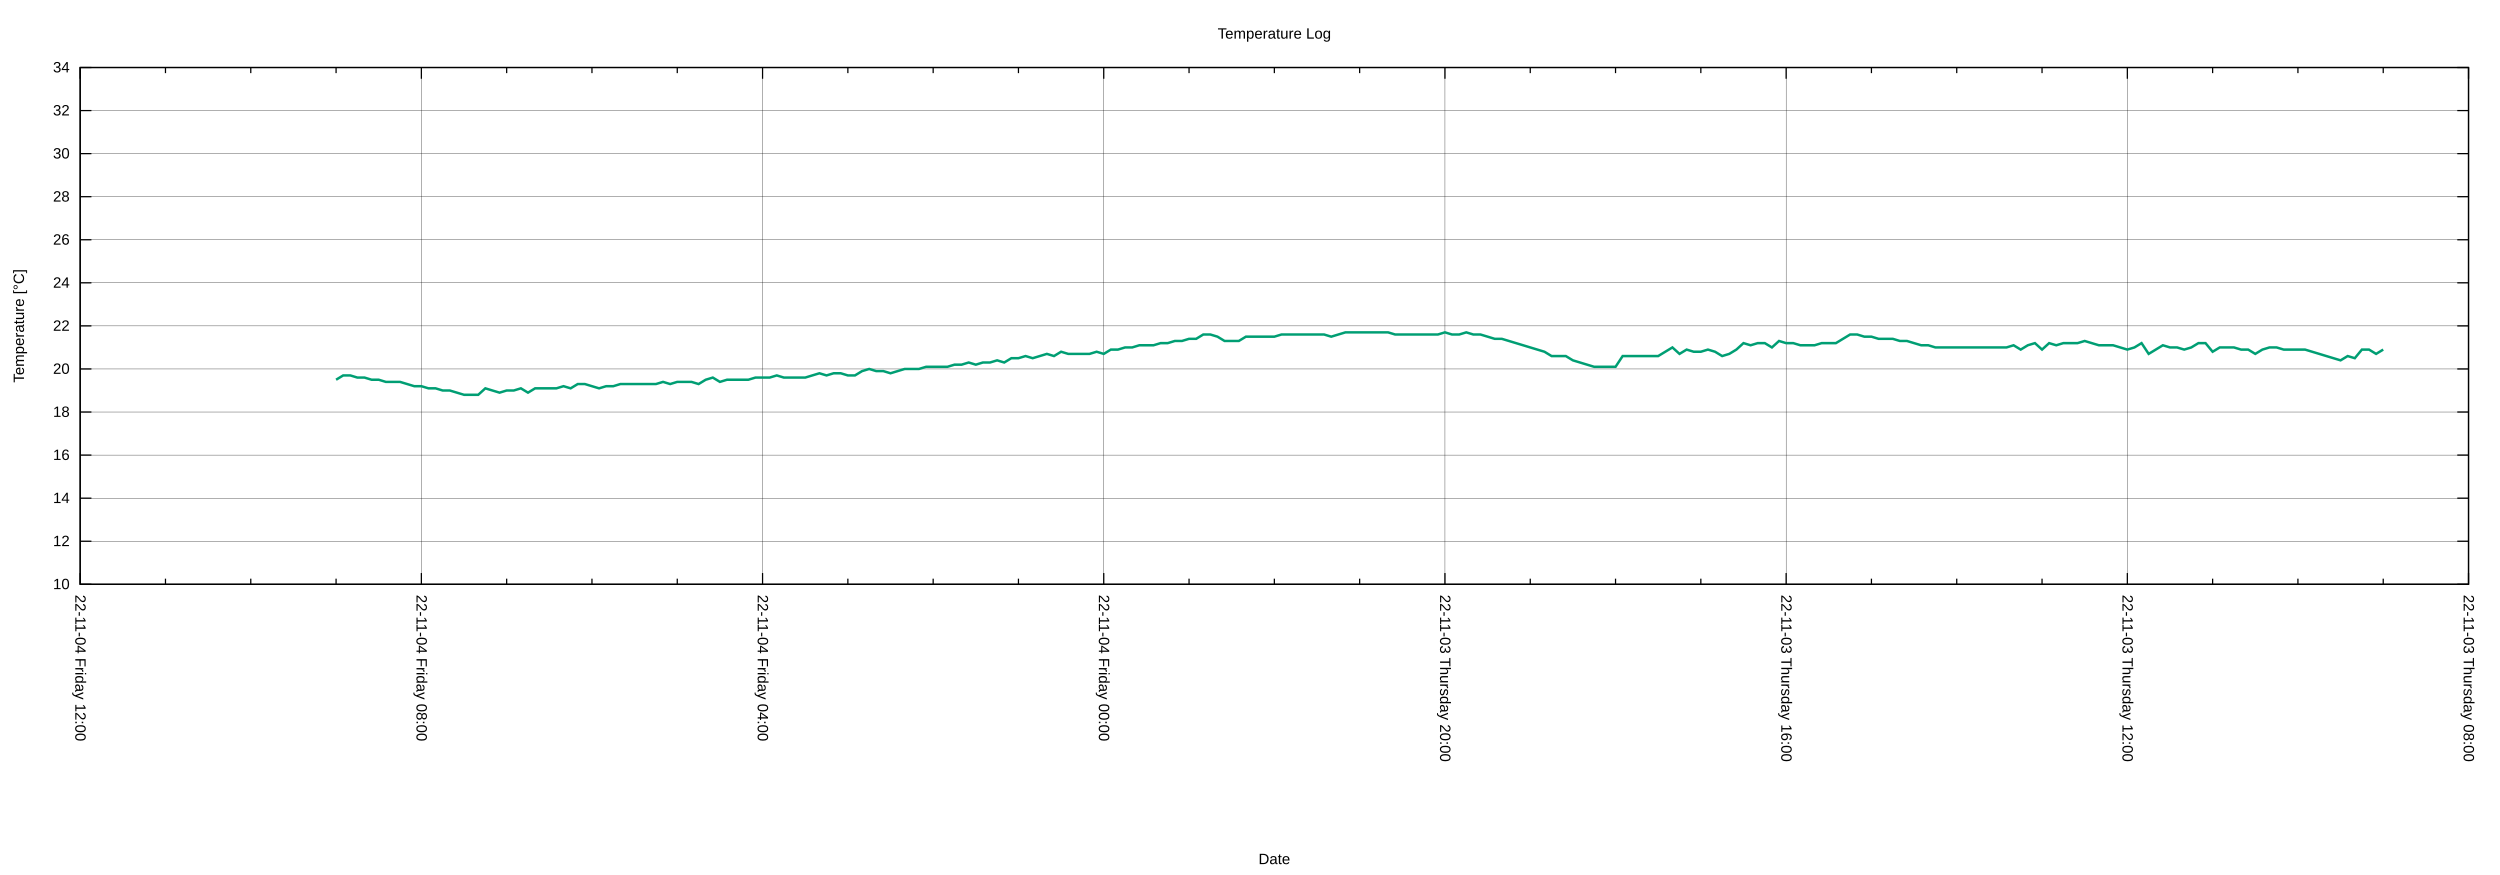
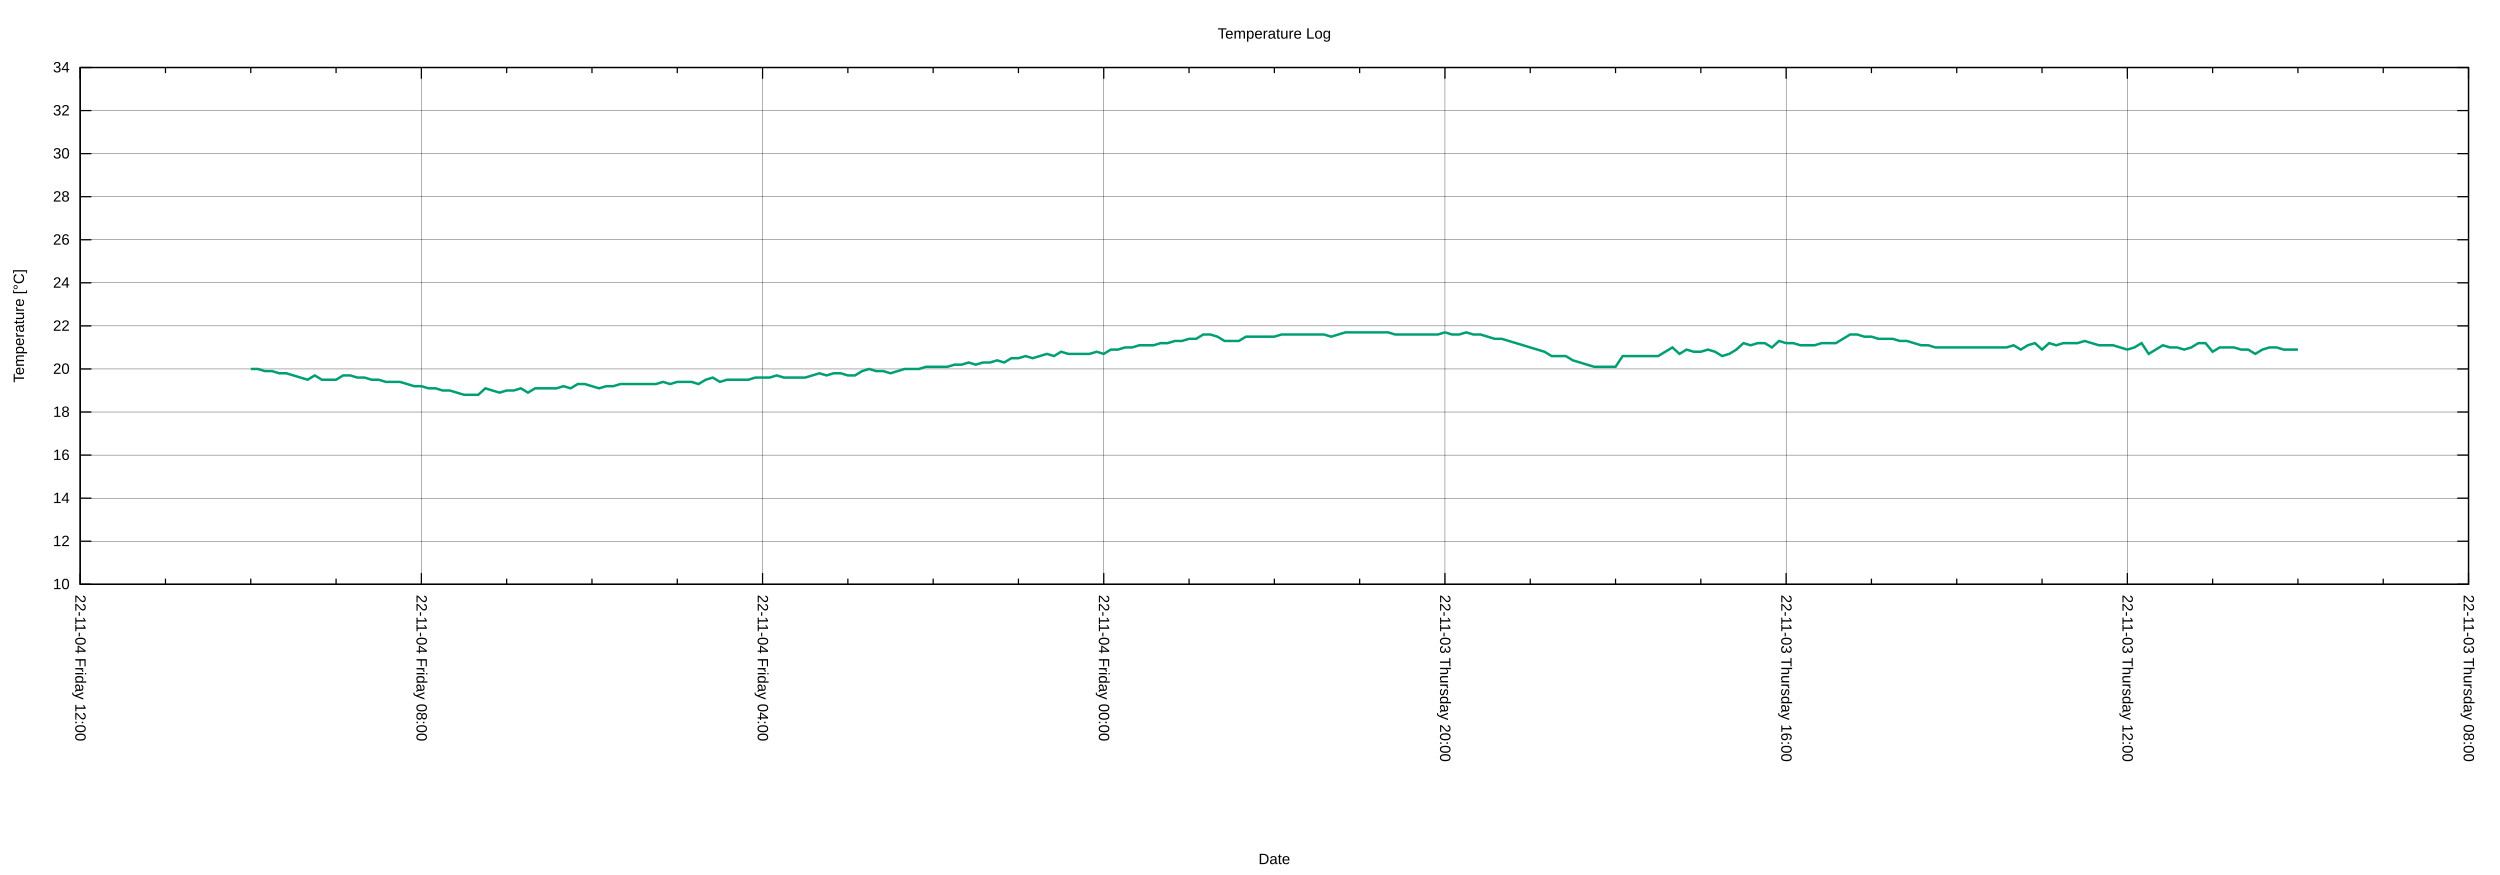
<svg xmlns="http://www.w3.org/2000/svg" xmlns:xlink="http://www.w3.org/1999/xlink" width="2000" height="700" viewBox="0 0 2000 700">
  <g id="gnuplot_canvas">
    <rect x="0" y="0" width="2000" height="700" fill="none" />
    <defs>
      <circle id="gpDot" r="0.5" stroke-width="0.5" stroke="currentColor" />
      <path id="gpPt0" stroke-width="0.222" stroke="currentColor" d="M-1,0 h2 M0,-1 v2" />
      <path id="gpPt1" stroke-width="0.222" stroke="currentColor" d="M-1,-1 L1,1 M1,-1 L-1,1" />
      <path id="gpPt2" stroke-width="0.222" stroke="currentColor" d="M-1,0 L1,0 M0,-1 L0,1 M-1,-1 L1,1 M-1,1 L1,-1" />
      <rect id="gpPt3" stroke-width="0.222" stroke="currentColor" x="-1" y="-1" width="2" height="2" />
      <rect id="gpPt4" stroke-width="0.222" stroke="currentColor" fill="currentColor" x="-1" y="-1" width="2" height="2" />
      <circle id="gpPt5" stroke-width="0.222" stroke="currentColor" cx="0" cy="0" r="1" />
      <use xlink:href="#gpPt5" id="gpPt6" fill="currentColor" stroke="none" />
      <path id="gpPt7" stroke-width="0.222" stroke="currentColor" d="M0,-1.33 L-1.33,0.67 L1.33,0.67 z" />
      <use xlink:href="#gpPt7" id="gpPt8" fill="currentColor" stroke="none" />
      <use xlink:href="#gpPt7" id="gpPt9" stroke="currentColor" transform="rotate(180)" />
      <use xlink:href="#gpPt9" id="gpPt10" fill="currentColor" stroke="none" />
      <use xlink:href="#gpPt3" id="gpPt11" stroke="currentColor" transform="rotate(45)" />
      <use xlink:href="#gpPt11" id="gpPt12" fill="currentColor" stroke="none" />
      <path id="gpPt13" stroke-width="0.222" stroke="currentColor" d="M0,1.330 L1.265,0.411 L0.782,-1.067 L-0.782,-1.076 L-1.265,0.411 z" />
      <use xlink:href="#gpPt13" id="gpPt14" fill="currentColor" stroke="none" />
      <filter id="textbox" filterUnits="objectBoundingBox" x="0" y="0" height="1" width="1">
        <feFlood flood-color="white" flood-opacity="1" result="bgnd" />
        <feComposite in="SourceGraphic" in2="bgnd" operator="atop" />
      </filter>
      <filter id="greybox" filterUnits="objectBoundingBox" x="0" y="0" height="1" width="1">
        <feFlood flood-color="lightgrey" flood-opacity="1" result="grey" />
        <feComposite in="SourceGraphic" in2="grey" operator="atop" />
      </filter>
    </defs>
    <g fill="none" color="white" stroke="currentColor" stroke-width="1.00" stroke-linecap="butt" stroke-linejoin="miter">
</g>
    <g fill="none" color="black" stroke="currentColor" stroke-width="1.00" stroke-linecap="butt" stroke-linejoin="miter">
</g>
    <g fill="none" color="black" stroke="black" stroke-width="0.25" stroke-linecap="butt" stroke-linejoin="miter">
</g>
    <g fill="none" color="black" stroke="currentColor" stroke-width="0.25" stroke-linecap="butt" stroke-linejoin="miter">
      <path stroke="black" class="gridline" d="M64.14,467.43 L1974.82,467.43  " />
    </g>
    <g fill="none" color="black" stroke="black" stroke-width="1.00" stroke-linecap="butt" stroke-linejoin="miter">
</g>
    <g fill="none" color="black" stroke="currentColor" stroke-width="1.00" stroke-linecap="butt" stroke-linejoin="miter">
      <path stroke="black" d="M64.14,467.43 L73.14,467.43 M1974.82,467.43 L1965.82,467.43  " />
      <g transform="translate(55.75,471.33)" stroke="none" fill="black" font-family="Arial" font-size="12.00" text-anchor="end">
        <text>
          <tspan font-family="Arial"> 10</tspan>
        </text>
      </g>
    </g>
    <g fill="none" color="black" stroke="currentColor" stroke-width="1.00" stroke-linecap="butt" stroke-linejoin="miter">
</g>
    <g fill="none" color="black" stroke="black" stroke-width="0.25" stroke-linecap="butt" stroke-linejoin="miter">
</g>
    <g fill="none" color="black" stroke="currentColor" stroke-width="0.25" stroke-linecap="butt" stroke-linejoin="miter">
      <path stroke="black" class="gridline" d="M64.14,432.98 L1974.82,432.98  " />
    </g>
    <g fill="none" color="black" stroke="black" stroke-width="1.00" stroke-linecap="butt" stroke-linejoin="miter">
</g>
    <g fill="none" color="black" stroke="currentColor" stroke-width="1.00" stroke-linecap="butt" stroke-linejoin="miter">
      <path stroke="black" d="M64.14,432.98 L73.14,432.98 M1974.82,432.98 L1965.82,432.98  " />
      <g transform="translate(55.75,436.88)" stroke="none" fill="black" font-family="Arial" font-size="12.00" text-anchor="end">
        <text>
          <tspan font-family="Arial"> 12</tspan>
        </text>
      </g>
    </g>
    <g fill="none" color="black" stroke="currentColor" stroke-width="1.00" stroke-linecap="butt" stroke-linejoin="miter">
</g>
    <g fill="none" color="black" stroke="black" stroke-width="0.25" stroke-linecap="butt" stroke-linejoin="miter">
</g>
    <g fill="none" color="black" stroke="currentColor" stroke-width="0.25" stroke-linecap="butt" stroke-linejoin="miter">
      <path stroke="black" class="gridline" d="M64.14,398.53 L1974.82,398.53  " />
    </g>
    <g fill="none" color="black" stroke="black" stroke-width="1.00" stroke-linecap="butt" stroke-linejoin="miter">
</g>
    <g fill="none" color="black" stroke="currentColor" stroke-width="1.00" stroke-linecap="butt" stroke-linejoin="miter">
      <path stroke="black" d="M64.14,398.53 L73.14,398.53 M1974.82,398.53 L1965.82,398.53  " />
      <g transform="translate(55.75,402.43)" stroke="none" fill="black" font-family="Arial" font-size="12.00" text-anchor="end">
        <text>
          <tspan font-family="Arial"> 14</tspan>
        </text>
      </g>
    </g>
    <g fill="none" color="black" stroke="currentColor" stroke-width="1.00" stroke-linecap="butt" stroke-linejoin="miter">
</g>
    <g fill="none" color="black" stroke="black" stroke-width="0.25" stroke-linecap="butt" stroke-linejoin="miter">
</g>
    <g fill="none" color="black" stroke="currentColor" stroke-width="0.25" stroke-linecap="butt" stroke-linejoin="miter">
      <path stroke="black" class="gridline" d="M64.14,364.07 L1974.82,364.07  " />
    </g>
    <g fill="none" color="black" stroke="black" stroke-width="1.00" stroke-linecap="butt" stroke-linejoin="miter">
</g>
    <g fill="none" color="black" stroke="currentColor" stroke-width="1.00" stroke-linecap="butt" stroke-linejoin="miter">
      <path stroke="black" d="M64.14,364.07 L73.14,364.07 M1974.82,364.07 L1965.82,364.07  " />
      <g transform="translate(55.75,367.97)" stroke="none" fill="black" font-family="Arial" font-size="12.00" text-anchor="end">
        <text>
          <tspan font-family="Arial"> 16</tspan>
        </text>
      </g>
    </g>
    <g fill="none" color="black" stroke="currentColor" stroke-width="1.00" stroke-linecap="butt" stroke-linejoin="miter">
</g>
    <g fill="none" color="black" stroke="black" stroke-width="0.25" stroke-linecap="butt" stroke-linejoin="miter">
</g>
    <g fill="none" color="black" stroke="currentColor" stroke-width="0.25" stroke-linecap="butt" stroke-linejoin="miter">
      <path stroke="black" class="gridline" d="M64.14,329.62 L1974.82,329.62  " />
    </g>
    <g fill="none" color="black" stroke="black" stroke-width="1.00" stroke-linecap="butt" stroke-linejoin="miter">
</g>
    <g fill="none" color="black" stroke="currentColor" stroke-width="1.00" stroke-linecap="butt" stroke-linejoin="miter">
      <path stroke="black" d="M64.14,329.62 L73.14,329.62 M1974.82,329.62 L1965.82,329.62  " />
      <g transform="translate(55.75,333.52)" stroke="none" fill="black" font-family="Arial" font-size="12.00" text-anchor="end">
        <text>
          <tspan font-family="Arial"> 18</tspan>
        </text>
      </g>
    </g>
    <g fill="none" color="black" stroke="currentColor" stroke-width="1.00" stroke-linecap="butt" stroke-linejoin="miter">
</g>
    <g fill="none" color="black" stroke="black" stroke-width="0.25" stroke-linecap="butt" stroke-linejoin="miter">
</g>
    <g fill="none" color="black" stroke="currentColor" stroke-width="0.25" stroke-linecap="butt" stroke-linejoin="miter">
      <path stroke="black" class="gridline" d="M64.14,295.17 L1974.82,295.17  " />
    </g>
    <g fill="none" color="black" stroke="black" stroke-width="1.00" stroke-linecap="butt" stroke-linejoin="miter">
</g>
    <g fill="none" color="black" stroke="currentColor" stroke-width="1.00" stroke-linecap="butt" stroke-linejoin="miter">
      <path stroke="black" d="M64.14,295.17 L73.14,295.17 M1974.82,295.17 L1965.82,295.17  " />
      <g transform="translate(55.75,299.07)" stroke="none" fill="black" font-family="Arial" font-size="12.00" text-anchor="end">
        <text>
          <tspan font-family="Arial"> 20</tspan>
        </text>
      </g>
    </g>
    <g fill="none" color="black" stroke="currentColor" stroke-width="1.00" stroke-linecap="butt" stroke-linejoin="miter">
</g>
    <g fill="none" color="black" stroke="black" stroke-width="0.25" stroke-linecap="butt" stroke-linejoin="miter">
</g>
    <g fill="none" color="black" stroke="currentColor" stroke-width="0.25" stroke-linecap="butt" stroke-linejoin="miter">
      <path stroke="black" class="gridline" d="M64.14,260.72 L1974.82,260.72  " />
    </g>
    <g fill="none" color="black" stroke="black" stroke-width="1.00" stroke-linecap="butt" stroke-linejoin="miter">
</g>
    <g fill="none" color="black" stroke="currentColor" stroke-width="1.00" stroke-linecap="butt" stroke-linejoin="miter">
      <path stroke="black" d="M64.14,260.72 L73.14,260.72 M1974.82,260.72 L1965.82,260.72  " />
      <g transform="translate(55.75,264.62)" stroke="none" fill="black" font-family="Arial" font-size="12.00" text-anchor="end">
        <text>
          <tspan font-family="Arial"> 22</tspan>
        </text>
      </g>
    </g>
    <g fill="none" color="black" stroke="currentColor" stroke-width="1.00" stroke-linecap="butt" stroke-linejoin="miter">
</g>
    <g fill="none" color="black" stroke="black" stroke-width="0.25" stroke-linecap="butt" stroke-linejoin="miter">
</g>
    <g fill="none" color="black" stroke="currentColor" stroke-width="0.25" stroke-linecap="butt" stroke-linejoin="miter">
      <path stroke="black" class="gridline" d="M64.14,226.27 L1974.82,226.27  " />
    </g>
    <g fill="none" color="black" stroke="black" stroke-width="1.00" stroke-linecap="butt" stroke-linejoin="miter">
</g>
    <g fill="none" color="black" stroke="currentColor" stroke-width="1.00" stroke-linecap="butt" stroke-linejoin="miter">
      <path stroke="black" d="M64.14,226.27 L73.14,226.27 M1974.82,226.27 L1965.82,226.27  " />
      <g transform="translate(55.75,230.17)" stroke="none" fill="black" font-family="Arial" font-size="12.00" text-anchor="end">
        <text>
          <tspan font-family="Arial"> 24</tspan>
        </text>
      </g>
    </g>
    <g fill="none" color="black" stroke="currentColor" stroke-width="1.00" stroke-linecap="butt" stroke-linejoin="miter">
</g>
    <g fill="none" color="black" stroke="black" stroke-width="0.25" stroke-linecap="butt" stroke-linejoin="miter">
</g>
    <g fill="none" color="black" stroke="currentColor" stroke-width="0.25" stroke-linecap="butt" stroke-linejoin="miter">
      <path stroke="black" class="gridline" d="M64.14,191.82 L1974.82,191.82  " />
    </g>
    <g fill="none" color="black" stroke="black" stroke-width="1.00" stroke-linecap="butt" stroke-linejoin="miter">
</g>
    <g fill="none" color="black" stroke="currentColor" stroke-width="1.00" stroke-linecap="butt" stroke-linejoin="miter">
      <path stroke="black" d="M64.14,191.82 L73.14,191.82 M1974.82,191.82 L1965.82,191.82  " />
      <g transform="translate(55.75,195.72)" stroke="none" fill="black" font-family="Arial" font-size="12.00" text-anchor="end">
        <text>
          <tspan font-family="Arial"> 26</tspan>
        </text>
      </g>
    </g>
    <g fill="none" color="black" stroke="currentColor" stroke-width="1.00" stroke-linecap="butt" stroke-linejoin="miter">
</g>
    <g fill="none" color="black" stroke="black" stroke-width="0.25" stroke-linecap="butt" stroke-linejoin="miter">
</g>
    <g fill="none" color="black" stroke="currentColor" stroke-width="0.25" stroke-linecap="butt" stroke-linejoin="miter">
      <path stroke="black" class="gridline" d="M64.14,157.36 L1974.82,157.36  " />
    </g>
    <g fill="none" color="black" stroke="black" stroke-width="1.00" stroke-linecap="butt" stroke-linejoin="miter">
</g>
    <g fill="none" color="black" stroke="currentColor" stroke-width="1.00" stroke-linecap="butt" stroke-linejoin="miter">
      <path stroke="black" d="M64.14,157.36 L73.14,157.36 M1974.82,157.36 L1965.82,157.36  " />
      <g transform="translate(55.75,161.26)" stroke="none" fill="black" font-family="Arial" font-size="12.00" text-anchor="end">
        <text>
          <tspan font-family="Arial"> 28</tspan>
        </text>
      </g>
    </g>
    <g fill="none" color="black" stroke="currentColor" stroke-width="1.00" stroke-linecap="butt" stroke-linejoin="miter">
</g>
    <g fill="none" color="black" stroke="black" stroke-width="0.25" stroke-linecap="butt" stroke-linejoin="miter">
</g>
    <g fill="none" color="black" stroke="currentColor" stroke-width="0.25" stroke-linecap="butt" stroke-linejoin="miter">
      <path stroke="black" class="gridline" d="M64.14,122.91 L1974.82,122.91  " />
    </g>
    <g fill="none" color="black" stroke="black" stroke-width="1.00" stroke-linecap="butt" stroke-linejoin="miter">
</g>
    <g fill="none" color="black" stroke="currentColor" stroke-width="1.00" stroke-linecap="butt" stroke-linejoin="miter">
      <path stroke="black" d="M64.14,122.91 L73.14,122.91 M1974.82,122.91 L1965.82,122.91  " />
      <g transform="translate(55.75,126.81)" stroke="none" fill="black" font-family="Arial" font-size="12.00" text-anchor="end">
        <text>
          <tspan font-family="Arial"> 30</tspan>
        </text>
      </g>
    </g>
    <g fill="none" color="black" stroke="currentColor" stroke-width="1.00" stroke-linecap="butt" stroke-linejoin="miter">
</g>
    <g fill="none" color="black" stroke="black" stroke-width="0.25" stroke-linecap="butt" stroke-linejoin="miter">
</g>
    <g fill="none" color="black" stroke="currentColor" stroke-width="0.25" stroke-linecap="butt" stroke-linejoin="miter">
      <path stroke="black" class="gridline" d="M64.14,88.46 L1974.82,88.46  " />
    </g>
    <g fill="none" color="black" stroke="black" stroke-width="1.00" stroke-linecap="butt" stroke-linejoin="miter">
</g>
    <g fill="none" color="black" stroke="currentColor" stroke-width="1.00" stroke-linecap="butt" stroke-linejoin="miter">
      <path stroke="black" d="M64.14,88.46 L73.14,88.46 M1974.82,88.46 L1965.82,88.46  " />
      <g transform="translate(55.75,92.36)" stroke="none" fill="black" font-family="Arial" font-size="12.00" text-anchor="end">
        <text>
          <tspan font-family="Arial"> 32</tspan>
        </text>
      </g>
    </g>
    <g fill="none" color="black" stroke="currentColor" stroke-width="1.00" stroke-linecap="butt" stroke-linejoin="miter">
</g>
    <g fill="none" color="black" stroke="black" stroke-width="0.25" stroke-linecap="butt" stroke-linejoin="miter">
</g>
    <g fill="none" color="black" stroke="currentColor" stroke-width="0.25" stroke-linecap="butt" stroke-linejoin="miter">
      <path stroke="black" class="gridline" d="M64.14,54.01 L1974.82,54.01  " />
    </g>
    <g fill="none" color="black" stroke="black" stroke-width="1.00" stroke-linecap="butt" stroke-linejoin="miter">
</g>
    <g fill="none" color="black" stroke="currentColor" stroke-width="1.00" stroke-linecap="butt" stroke-linejoin="miter">
      <path stroke="black" d="M64.14,54.01 L73.14,54.01 M1974.82,54.01 L1965.82,54.01  " />
      <g transform="translate(55.75,57.91)" stroke="none" fill="black" font-family="Arial" font-size="12.00" text-anchor="end">
        <text>
          <tspan font-family="Arial"> 34</tspan>
        </text>
      </g>
    </g>
    <g fill="none" color="black" stroke="currentColor" stroke-width="1.00" stroke-linecap="butt" stroke-linejoin="miter">
</g>
    <g fill="none" color="black" stroke="black" stroke-width="0.25" stroke-linecap="butt" stroke-linejoin="miter">
</g>
    <g fill="none" color="black" stroke="currentColor" stroke-width="0.25" stroke-linecap="butt" stroke-linejoin="miter">
      <path stroke="black" class="gridline" d="M1974.82,467.43 L1974.82,54.01  " />
    </g>
    <g fill="none" color="black" stroke="black" stroke-width="1.00" stroke-linecap="butt" stroke-linejoin="miter">
</g>
    <g fill="none" color="black" stroke="currentColor" stroke-width="1.00" stroke-linecap="butt" stroke-linejoin="miter">
      <path stroke="black" d="M1974.82,467.43 L1974.82,458.43 M1974.82,54.01 L1974.82,63.01  " />
      <g transform="translate(1970.92,475.82) rotate(90)" stroke="none" fill="black" font-family="Arial" font-size="12.00" text-anchor="start">
        <text>
          <tspan font-family="Arial">22-11-03 Thursday 08:00</tspan>
        </text>
      </g>
    </g>
    <g fill="none" color="black" stroke="currentColor" stroke-width="1.00" stroke-linecap="butt" stroke-linejoin="miter">
      <path stroke="black" d="M1906.58,467.43 L1906.58,462.93 M1906.58,54.01 L1906.58,58.51 M1838.34,467.43 L1838.34,462.93 M1838.34,54.01 L1838.34,58.51   M1770.10,467.43 L1770.10,462.93 M1770.10,54.01 L1770.10,58.51  " />
    </g>
    <g fill="none" color="black" stroke="black" stroke-width="0.25" stroke-linecap="butt" stroke-linejoin="miter">
</g>
    <g fill="none" color="black" stroke="currentColor" stroke-width="0.25" stroke-linecap="butt" stroke-linejoin="miter">
      <path stroke="black" class="gridline" d="M1701.87,467.43 L1701.87,54.01  " />
    </g>
    <g fill="none" color="black" stroke="black" stroke-width="1.00" stroke-linecap="butt" stroke-linejoin="miter">
</g>
    <g fill="none" color="black" stroke="currentColor" stroke-width="1.00" stroke-linecap="butt" stroke-linejoin="miter">
      <path stroke="black" d="M1701.87,467.43 L1701.87,458.43 M1701.87,54.01 L1701.87,63.01  " />
      <g transform="translate(1697.97,475.82) rotate(90)" stroke="none" fill="black" font-family="Arial" font-size="12.00" text-anchor="start">
        <text>
          <tspan font-family="Arial">22-11-03 Thursday 12:00</tspan>
        </text>
      </g>
    </g>
    <g fill="none" color="black" stroke="currentColor" stroke-width="1.00" stroke-linecap="butt" stroke-linejoin="miter">
      <path stroke="black" d="M1633.63,467.43 L1633.63,462.93 M1633.63,54.01 L1633.63,58.51 M1565.39,467.43 L1565.39,462.93 M1565.39,54.01 L1565.39,58.51   M1497.15,467.43 L1497.15,462.93 M1497.15,54.01 L1497.15,58.51  " />
    </g>
    <g fill="none" color="black" stroke="black" stroke-width="0.25" stroke-linecap="butt" stroke-linejoin="miter">
</g>
    <g fill="none" color="black" stroke="currentColor" stroke-width="0.25" stroke-linecap="butt" stroke-linejoin="miter">
      <path stroke="black" class="gridline" d="M1428.91,467.43 L1428.91,54.01  " />
    </g>
    <g fill="none" color="black" stroke="black" stroke-width="1.00" stroke-linecap="butt" stroke-linejoin="miter">
</g>
    <g fill="none" color="black" stroke="currentColor" stroke-width="1.00" stroke-linecap="butt" stroke-linejoin="miter">
      <path stroke="black" d="M1428.91,467.43 L1428.91,458.43 M1428.91,54.01 L1428.91,63.01  " />
      <g transform="translate(1425.01,475.82) rotate(90)" stroke="none" fill="black" font-family="Arial" font-size="12.00" text-anchor="start">
        <text>
          <tspan font-family="Arial">22-11-03 Thursday 16:00</tspan>
        </text>
      </g>
    </g>
    <g fill="none" color="black" stroke="currentColor" stroke-width="1.00" stroke-linecap="butt" stroke-linejoin="miter">
      <path stroke="black" d="M1360.67,467.43 L1360.67,462.93 M1360.67,54.01 L1360.67,58.51 M1292.43,467.43 L1292.43,462.93 M1292.43,54.01 L1292.43,58.51   M1224.20,467.43 L1224.20,462.93 M1224.20,54.01 L1224.20,58.51  " />
    </g>
    <g fill="none" color="black" stroke="black" stroke-width="0.25" stroke-linecap="butt" stroke-linejoin="miter">
</g>
    <g fill="none" color="black" stroke="currentColor" stroke-width="0.25" stroke-linecap="butt" stroke-linejoin="miter">
      <path stroke="black" class="gridline" d="M1155.96,467.43 L1155.96,54.01  " />
    </g>
    <g fill="none" color="black" stroke="black" stroke-width="1.00" stroke-linecap="butt" stroke-linejoin="miter">
</g>
    <g fill="none" color="black" stroke="currentColor" stroke-width="1.00" stroke-linecap="butt" stroke-linejoin="miter">
      <path stroke="black" d="M1155.96,467.43 L1155.96,458.43 M1155.96,54.01 L1155.96,63.01  " />
      <g transform="translate(1152.06,475.82) rotate(90)" stroke="none" fill="black" font-family="Arial" font-size="12.00" text-anchor="start">
        <text>
          <tspan font-family="Arial">22-11-03 Thursday 20:00</tspan>
        </text>
      </g>
    </g>
    <g fill="none" color="black" stroke="currentColor" stroke-width="1.00" stroke-linecap="butt" stroke-linejoin="miter">
      <path stroke="black" d="M1087.72,467.43 L1087.72,462.93 M1087.72,54.01 L1087.72,58.51 M1019.48,467.43 L1019.48,462.93 M1019.48,54.01 L1019.48,58.51   M951.24,467.43 L951.24,462.93 M951.24,54.01 L951.24,58.51  " />
    </g>
    <g fill="none" color="black" stroke="black" stroke-width="0.25" stroke-linecap="butt" stroke-linejoin="miter">
</g>
    <g fill="none" color="black" stroke="currentColor" stroke-width="0.25" stroke-linecap="butt" stroke-linejoin="miter">
      <path stroke="black" class="gridline" d="M883.00,467.43 L883.00,54.01  " />
    </g>
    <g fill="none" color="black" stroke="black" stroke-width="1.00" stroke-linecap="butt" stroke-linejoin="miter">
</g>
    <g fill="none" color="black" stroke="currentColor" stroke-width="1.00" stroke-linecap="butt" stroke-linejoin="miter">
      <path stroke="black" d="M883.00,467.43 L883.00,458.43 M883.00,54.01 L883.00,63.01  " />
      <g transform="translate(879.10,475.82) rotate(90)" stroke="none" fill="black" font-family="Arial" font-size="12.00" text-anchor="start">
        <text>
          <tspan font-family="Arial">22-11-04 Friday 00:00</tspan>
        </text>
      </g>
    </g>
    <g fill="none" color="black" stroke="currentColor" stroke-width="1.00" stroke-linecap="butt" stroke-linejoin="miter">
      <path stroke="black" d="M814.76,467.43 L814.76,462.93 M814.76,54.01 L814.76,58.51 M746.53,467.43 L746.53,462.93 M746.53,54.01 L746.53,58.51   M678.29,467.43 L678.29,462.93 M678.29,54.01 L678.29,58.51  " />
    </g>
    <g fill="none" color="black" stroke="black" stroke-width="0.25" stroke-linecap="butt" stroke-linejoin="miter">
</g>
    <g fill="none" color="black" stroke="currentColor" stroke-width="0.25" stroke-linecap="butt" stroke-linejoin="miter">
      <path stroke="black" class="gridline" d="M610.05,467.43 L610.05,54.01  " />
    </g>
    <g fill="none" color="black" stroke="black" stroke-width="1.00" stroke-linecap="butt" stroke-linejoin="miter">
</g>
    <g fill="none" color="black" stroke="currentColor" stroke-width="1.00" stroke-linecap="butt" stroke-linejoin="miter">
      <path stroke="black" d="M610.05,467.43 L610.05,458.43 M610.05,54.01 L610.05,63.01  " />
      <g transform="translate(606.15,475.82) rotate(90)" stroke="none" fill="black" font-family="Arial" font-size="12.00" text-anchor="start">
        <text>
          <tspan font-family="Arial">22-11-04 Friday 04:00</tspan>
        </text>
      </g>
    </g>
    <g fill="none" color="black" stroke="currentColor" stroke-width="1.00" stroke-linecap="butt" stroke-linejoin="miter">
      <path stroke="black" d="M541.81,467.43 L541.81,462.93 M541.81,54.01 L541.81,58.51 M473.57,467.43 L473.57,462.93 M473.57,54.01 L473.57,58.51   M405.33,467.43 L405.33,462.93 M405.33,54.01 L405.33,58.51  " />
    </g>
    <g fill="none" color="black" stroke="black" stroke-width="0.25" stroke-linecap="butt" stroke-linejoin="miter">
</g>
    <g fill="none" color="black" stroke="currentColor" stroke-width="0.25" stroke-linecap="butt" stroke-linejoin="miter">
      <path stroke="black" class="gridline" d="M337.09,467.43 L337.09,54.01  " />
    </g>
    <g fill="none" color="black" stroke="black" stroke-width="1.00" stroke-linecap="butt" stroke-linejoin="miter">
</g>
    <g fill="none" color="black" stroke="currentColor" stroke-width="1.00" stroke-linecap="butt" stroke-linejoin="miter">
      <path stroke="black" d="M337.09,467.43 L337.09,458.43 M337.09,54.01 L337.09,63.01  " />
      <g transform="translate(333.19,475.82) rotate(90)" stroke="none" fill="black" font-family="Arial" font-size="12.00" text-anchor="start">
        <text>
          <tspan font-family="Arial">22-11-04 Friday 08:00</tspan>
        </text>
      </g>
    </g>
    <g fill="none" color="black" stroke="currentColor" stroke-width="1.00" stroke-linecap="butt" stroke-linejoin="miter">
      <path stroke="black" d="M268.86,467.43 L268.86,462.93 M268.86,54.01 L268.86,58.51 M200.62,467.43 L200.62,462.93 M200.62,54.01 L200.62,58.51   M132.38,467.43 L132.38,462.93 M132.38,54.01 L132.38,58.51  " />
    </g>
    <g fill="none" color="black" stroke="black" stroke-width="0.25" stroke-linecap="butt" stroke-linejoin="miter">
</g>
    <g fill="none" color="black" stroke="currentColor" stroke-width="0.25" stroke-linecap="butt" stroke-linejoin="miter">
      <path stroke="black" class="gridline" d="M64.14,467.43 L64.14,54.01  " />
    </g>
    <g fill="none" color="black" stroke="black" stroke-width="1.00" stroke-linecap="butt" stroke-linejoin="miter">
</g>
    <g fill="none" color="black" stroke="currentColor" stroke-width="1.00" stroke-linecap="butt" stroke-linejoin="miter">
      <path stroke="black" d="M64.14,467.43 L64.14,458.43 M64.14,54.01 L64.14,63.01  " />
      <g transform="translate(60.24,475.82) rotate(90)" stroke="none" fill="black" font-family="Arial" font-size="12.00" text-anchor="start">
        <text>
          <tspan font-family="Arial">22-11-04 Friday 12:00</tspan>
        </text>
      </g>
    </g>
    <g fill="none" color="black" stroke="currentColor" stroke-width="1.00" stroke-linecap="butt" stroke-linejoin="miter">
</g>
    <g fill="none" color="black" stroke="currentColor" stroke-width="1.00" stroke-linecap="butt" stroke-linejoin="miter">
      <path stroke="black" d="M64.14,54.01 L64.14,467.43 L1974.82,467.43 L1974.82,54.01 L64.14,54.01 Z  " />
    </g>
    <g fill="none" color="black" stroke="currentColor" stroke-width="1.00" stroke-linecap="butt" stroke-linejoin="miter">
      <g transform="translate(19.18,260.72) rotate(270)" stroke="none" fill="black" font-family="Arial" font-size="12.00" text-anchor="middle">
        <text>
          <tspan font-family="Arial">Temperature [°C]</tspan>
        </text>
      </g>
    </g>
    <g fill="none" color="black" stroke="currentColor" stroke-width="1.00" stroke-linecap="butt" stroke-linejoin="miter">
      <g transform="translate(1019.48,691.30)" stroke="none" fill="black" font-family="Arial" font-size="12.00" text-anchor="middle">
        <text>
          <tspan font-family="Arial">Date</tspan>
        </text>
      </g>
    </g>
    <g fill="none" color="black" stroke="currentColor" stroke-width="1.00" stroke-linecap="butt" stroke-linejoin="miter">
</g>
    <g id="gnuplot_plot_1">
      <g fill="none" color="white" stroke="currentColor" stroke-width="2.00" stroke-linecap="butt" stroke-linejoin="miter">
</g>
      <g fill="none" color="black" stroke="currentColor" stroke-width="2.00" stroke-linecap="butt" stroke-linejoin="miter">
-         <path stroke="rgb(  0, 158, 115)" d="M268.86,303.78 L274.54,300.34 L280.23,300.34 L285.92,302.06 L291.60,302.06 L297.29,303.78 L302.98,303.78 L308.66,305.51   L314.35,305.51 L320.03,305.51 L325.72,307.23 L331.41,308.95 L337.09,308.95 L342.78,310.67 L348.47,310.67 L354.15,312.40   L359.84,312.40 L365.53,314.12 L371.21,315.84 L376.90,315.84 L382.59,315.84 L388.27,310.67 L393.96,312.40 L399.65,314.12   L405.33,312.40 L411.02,312.40 L416.71,310.67 L422.39,314.12 L428.08,310.67 L433.77,310.67 L439.45,310.67 L445.14,310.67   L450.83,308.95 L456.51,310.67 L462.20,307.23 L467.88,307.23 L473.57,308.95 L479.26,310.67 L484.94,308.95 L490.63,308.95   L496.32,307.23 L502.00,307.23 L507.69,307.23 L513.38,307.23 L519.06,307.23 L524.75,307.23 L530.44,305.51 L536.12,307.23   L541.81,305.51 L547.50,305.51 L553.18,305.51 L558.87,307.23 L564.56,303.78 L570.24,302.06 L575.93,305.51 L581.62,303.78   L587.30,303.78 L592.99,303.78 L598.68,303.78 L604.36,302.06 L610.05,302.06 L615.74,302.06 L621.42,300.34 L627.11,302.06   L632.79,302.06 L638.48,302.06 L644.17,302.06 L649.85,300.34 L655.54,298.62 L661.23,300.34 L666.91,298.62 L672.60,298.62   L678.29,300.34 L683.97,300.34 L689.66,296.89 L695.35,295.17 L701.03,296.89 L706.72,296.89 L712.41,298.62 L718.09,296.89   L723.78,295.17 L729.47,295.17 L735.15,295.17 L740.84,293.45 L746.53,293.45 L752.21,293.45 L757.90,293.45 L763.59,291.73   L769.27,291.73 L774.96,290.00 L780.65,291.73 L786.33,290.00 L792.02,290.00 L797.70,288.28 L803.39,290.00 L809.08,286.56   L814.76,286.56 L820.45,284.84 L826.14,286.56 L831.82,284.84 L837.51,283.11 L843.20,284.84 L848.88,281.39 L854.57,283.11   L860.26,283.11 L865.94,283.11 L871.63,283.11 L877.32,281.39 L883.00,283.11 L888.69,279.67 L894.38,279.67 L900.06,277.95   L905.75,277.95 L911.44,276.22 L917.12,276.22 L922.81,276.22 L928.50,274.50 L934.18,274.50 L939.87,272.78 L945.55,272.78   L951.24,271.06 L956.93,271.06 L962.61,267.61 L968.30,267.61 L973.99,269.33 L979.67,272.78 L985.36,272.78 L991.05,272.78   L996.73,269.33 L1002.42,269.33 L1008.11,269.33 L1013.79,269.33 L1019.48,269.33 L1025.17,267.61 L1030.85,267.61 L1036.54,267.61   L1042.23,267.61 L1047.91,267.61 L1053.60,267.61 L1059.29,267.61 L1064.97,269.33 L1070.66,267.61 L1076.35,265.89 L1082.03,265.89   L1087.72,265.89 L1093.41,265.89 L1099.09,265.89 L1104.78,265.89 L1110.46,265.89 L1116.15,267.61 L1121.84,267.61 L1127.52,267.61   L1133.21,267.61 L1138.90,267.61 L1144.58,267.61 L1150.27,267.61 L1155.96,265.89 L1161.64,267.61 L1167.33,267.61 L1173.02,265.89   L1178.70,267.61 L1184.39,267.61 L1190.08,269.33 L1195.76,271.06 L1201.45,271.06 L1207.14,272.78 L1212.82,274.50 L1218.51,276.22   L1224.20,277.95 L1229.88,279.67 L1235.57,281.39 L1241.26,284.84 L1246.94,284.84 L1252.63,284.84 L1258.32,288.28 L1264.00,290.00   L1269.69,291.73 L1275.37,293.45 L1281.06,293.45 L1286.75,293.45 L1292.43,293.45 L1298.12,284.84 L1303.81,284.84 L1309.49,284.84   L1315.18,284.84 L1320.87,284.84 L1326.55,284.84 L1332.24,281.39 L1337.93,277.95 L1343.61,283.11 L1349.30,279.67 L1354.99,281.39   L1360.67,281.39 L1366.36,279.67 L1372.05,281.39 L1377.73,284.84 L1383.42,283.11 L1389.11,279.67 L1394.79,274.50 L1400.48,276.22   L1406.17,274.50 L1411.85,274.50 L1417.54,277.95 L1423.22,272.78 L1428.91,274.50 L1434.60,274.50 L1440.28,276.22 L1445.97,276.22   L1451.66,276.22 L1457.34,274.50 L1463.03,274.50 L1468.72,274.50 L1474.40,271.06 L1480.09,267.61 L1485.78,267.61 L1491.46,269.33   L1497.15,269.33 L1502.84,271.06 L1508.52,271.06 L1514.21,271.06 L1519.90,272.78 L1525.58,272.78 L1531.27,274.50 L1536.96,276.22   L1542.64,276.22 L1548.33,277.95 L1554.02,277.95 L1559.70,277.95 L1565.39,277.95 L1571.08,277.95 L1576.76,277.95 L1582.45,277.95   L1588.13,277.95 L1593.82,277.95 L1599.51,277.95 L1605.19,277.95 L1610.88,276.22 L1616.57,279.67 L1622.25,276.22 L1627.94,274.50   L1633.63,279.67 L1639.31,274.50 L1645.00,276.22 L1650.69,274.50 L1656.37,274.50 L1662.06,274.50 L1667.75,272.78 L1673.43,274.50   L1679.12,276.22 L1684.81,276.22 L1690.49,276.22 L1696.18,277.95 L1701.87,279.67 L1707.55,277.95 L1713.24,274.50 L1718.93,283.11   L1724.61,279.67 L1730.30,276.22 L1735.99,277.95 L1741.67,277.95 L1747.36,279.67 L1753.04,277.95 L1758.73,274.50 L1764.42,274.50   L1770.10,281.39 L1775.79,277.95 L1781.48,277.95 L1787.16,277.95 L1792.85,279.67 L1798.54,279.67 L1804.22,283.11 L1809.91,279.67   L1815.60,277.95 L1821.28,277.95 L1826.97,279.67 L1832.66,279.67 L1838.34,279.67 L1844.03,279.67 L1849.72,281.39 L1855.40,283.11   L1861.09,284.84 L1866.78,286.56 L1872.46,288.28 L1878.15,284.84 L1883.84,286.56 L1889.52,279.67 L1895.21,279.67 L1900.89,283.11   L1906.58,279.67  " />
+         <path stroke="rgb(  0, 158, 115)" d="M200.62,295.17 L206.30,295.17 L211.99,296.89 L217.68,296.89 L223.36,298.62 L229.05,298.62 L234.74,300.34 L240.42,302.06   L246.11,303.78 L251.80,300.34 L257.48,303.78 L263.17,303.78 L268.86,303.78 L274.54,300.34 L280.23,300.34 L285.92,302.06   L291.60,302.06 L297.29,303.78 L302.98,303.78 L308.66,305.51 L314.35,305.51 L320.03,305.51 L325.72,307.23 L331.41,308.95   L337.09,308.95 L342.78,310.67 L348.47,310.67 L354.15,312.40 L359.84,312.40 L365.53,314.12 L371.21,315.84 L376.90,315.84   L382.59,315.84 L388.27,310.67 L393.96,312.40 L399.65,314.12 L405.33,312.40 L411.02,312.40 L416.71,310.67 L422.39,314.12   L428.08,310.67 L433.77,310.67 L439.45,310.67 L445.14,310.67 L450.83,308.95 L456.51,310.67 L462.20,307.23 L467.88,307.23   L473.57,308.95 L479.26,310.67 L484.94,308.95 L490.63,308.95 L496.32,307.23 L502.00,307.23 L507.69,307.23 L513.38,307.23   L519.06,307.23 L524.75,307.23 L530.44,305.51 L536.12,307.23 L541.81,305.51 L547.50,305.51 L553.18,305.51 L558.87,307.23   L564.56,303.78 L570.24,302.06 L575.93,305.51 L581.62,303.78 L587.30,303.78 L592.99,303.78 L598.68,303.78 L604.36,302.06   L610.05,302.06 L615.74,302.06 L621.42,300.34 L627.11,302.06 L632.79,302.06 L638.48,302.06 L644.17,302.06 L649.85,300.34   L655.54,298.62 L661.23,300.34 L666.91,298.62 L672.60,298.62 L678.29,300.34 L683.97,300.34 L689.66,296.89 L695.35,295.17   L701.03,296.89 L706.72,296.89 L712.41,298.62 L718.09,296.89 L723.78,295.17 L729.47,295.17 L735.15,295.17 L740.84,293.45   L746.53,293.45 L752.21,293.45 L757.90,293.45 L763.59,291.73 L769.27,291.73 L774.96,290.00 L780.65,291.73 L786.33,290.00   L792.02,290.00 L797.70,288.28 L803.39,290.00 L809.08,286.56 L814.76,286.56 L820.45,284.84 L826.14,286.56 L831.82,284.84   L837.51,283.11 L843.20,284.84 L848.88,281.39 L854.57,283.11 L860.26,283.11 L865.94,283.11 L871.63,283.11 L877.32,281.39   L883.00,283.11 L888.69,279.67 L894.38,279.67 L900.06,277.95 L905.75,277.95 L911.44,276.22 L917.12,276.22 L922.81,276.22   L928.50,274.50 L934.18,274.50 L939.87,272.78 L945.55,272.78 L951.24,271.06 L956.93,271.06 L962.61,267.61 L968.30,267.61   L973.99,269.33 L979.67,272.78 L985.36,272.78 L991.05,272.78 L996.73,269.33 L1002.42,269.33 L1008.11,269.33 L1013.79,269.33   L1019.48,269.33 L1025.17,267.61 L1030.85,267.61 L1036.54,267.61 L1042.23,267.61 L1047.91,267.61 L1053.60,267.61 L1059.29,267.61   L1064.97,269.33 L1070.66,267.61 L1076.35,265.89 L1082.03,265.89 L1087.72,265.89 L1093.41,265.89 L1099.09,265.89 L1104.78,265.89   L1110.46,265.89 L1116.15,267.61 L1121.84,267.61 L1127.52,267.61 L1133.21,267.61 L1138.90,267.61 L1144.58,267.61 L1150.27,267.61   L1155.96,265.89 L1161.64,267.61 L1167.33,267.61 L1173.02,265.89 L1178.70,267.61 L1184.39,267.61 L1190.08,269.33 L1195.76,271.06   L1201.45,271.06 L1207.14,272.78 L1212.82,274.50 L1218.51,276.22 L1224.20,277.95 L1229.88,279.67 L1235.57,281.39 L1241.26,284.84   L1246.94,284.84 L1252.63,284.84 L1258.32,288.28 L1264.00,290.00 L1269.69,291.73 L1275.37,293.45 L1281.06,293.45 L1286.75,293.45   L1292.43,293.45 L1298.12,284.84 L1303.81,284.84 L1309.49,284.84 L1315.18,284.84 L1320.87,284.84 L1326.55,284.84 L1332.24,281.39   L1337.93,277.95 L1343.61,283.11 L1349.30,279.67 L1354.99,281.39 L1360.67,281.39 L1366.36,279.67 L1372.05,281.39 L1377.73,284.84   L1383.42,283.11 L1389.11,279.67 L1394.79,274.50 L1400.48,276.22 L1406.17,274.50 L1411.85,274.50 L1417.54,277.95 L1423.22,272.78   L1428.91,274.50 L1434.60,274.50 L1440.28,276.22 L1445.97,276.22 L1451.66,276.22 L1457.34,274.50 L1463.03,274.50 L1468.72,274.50   L1474.40,271.06 L1480.09,267.61 L1485.78,267.61 L1491.46,269.33 L1497.15,269.33 L1502.84,271.06 L1508.52,271.06 L1514.21,271.06   L1519.90,272.78 L1525.58,272.78 L1531.27,274.50 L1536.96,276.22 L1542.64,276.22 L1548.33,277.95 L1554.02,277.95 L1559.70,277.95   L1565.39,277.95 L1571.08,277.95 L1576.76,277.95 L1582.45,277.95 L1588.13,277.95 L1593.82,277.95 L1599.51,277.95 L1605.19,277.95   L1610.88,276.22 L1616.57,279.67 L1622.25,276.22 L1627.94,274.50 L1633.63,279.67 L1639.31,274.50 L1645.00,276.22 L1650.69,274.50   L1656.37,274.50 L1662.06,274.50 L1667.75,272.78 L1673.43,274.50 L1679.12,276.22 L1684.81,276.22 L1690.49,276.22 L1696.18,277.95   L1701.87,279.67 L1707.55,277.95 L1713.24,274.50 L1718.93,283.11 L1724.61,279.67 L1730.30,276.22 L1735.99,277.95 L1741.67,277.95   L1747.36,279.67 L1753.04,277.95 L1758.73,274.50 L1764.42,274.50 L1770.10,281.39 L1775.79,277.95 L1781.48,277.95 L1787.16,277.95   L1792.85,279.67 L1798.54,279.67 L1804.22,283.11 L1809.91,279.67 L1815.60,277.95 L1821.28,277.95 L1826.97,279.67 L1832.66,279.67   L1838.34,279.67  " />
      </g>
    </g>
    <g fill="none" color="black" stroke="currentColor" stroke-width="2.00" stroke-linecap="butt" stroke-linejoin="miter">
</g>
    <g fill="none" color="black" stroke="black" stroke-width="1.00" stroke-linecap="butt" stroke-linejoin="miter">
</g>
    <g fill="none" color="black" stroke="currentColor" stroke-width="1.00" stroke-linecap="butt" stroke-linejoin="miter">
      <path stroke="black" d="M64.14,54.01 L64.14,467.43 L1974.82,467.43 L1974.82,54.01 L64.14,54.01 Z  " />
    </g>
    <g fill="none" color="black" stroke="currentColor" stroke-width="1.00" stroke-linecap="butt" stroke-linejoin="miter">
      <g transform="translate(1019.48,30.91)" stroke="none" fill="black" font-family="Arial" font-size="12.00" text-anchor="middle">
        <text>
          <tspan font-family="Arial">Temperature Log</tspan>
        </text>
      </g>
    </g>
    <g fill="none" color="black" stroke="currentColor" stroke-width="1.00" stroke-linecap="butt" stroke-linejoin="miter">
</g>
  </g>
</svg>
